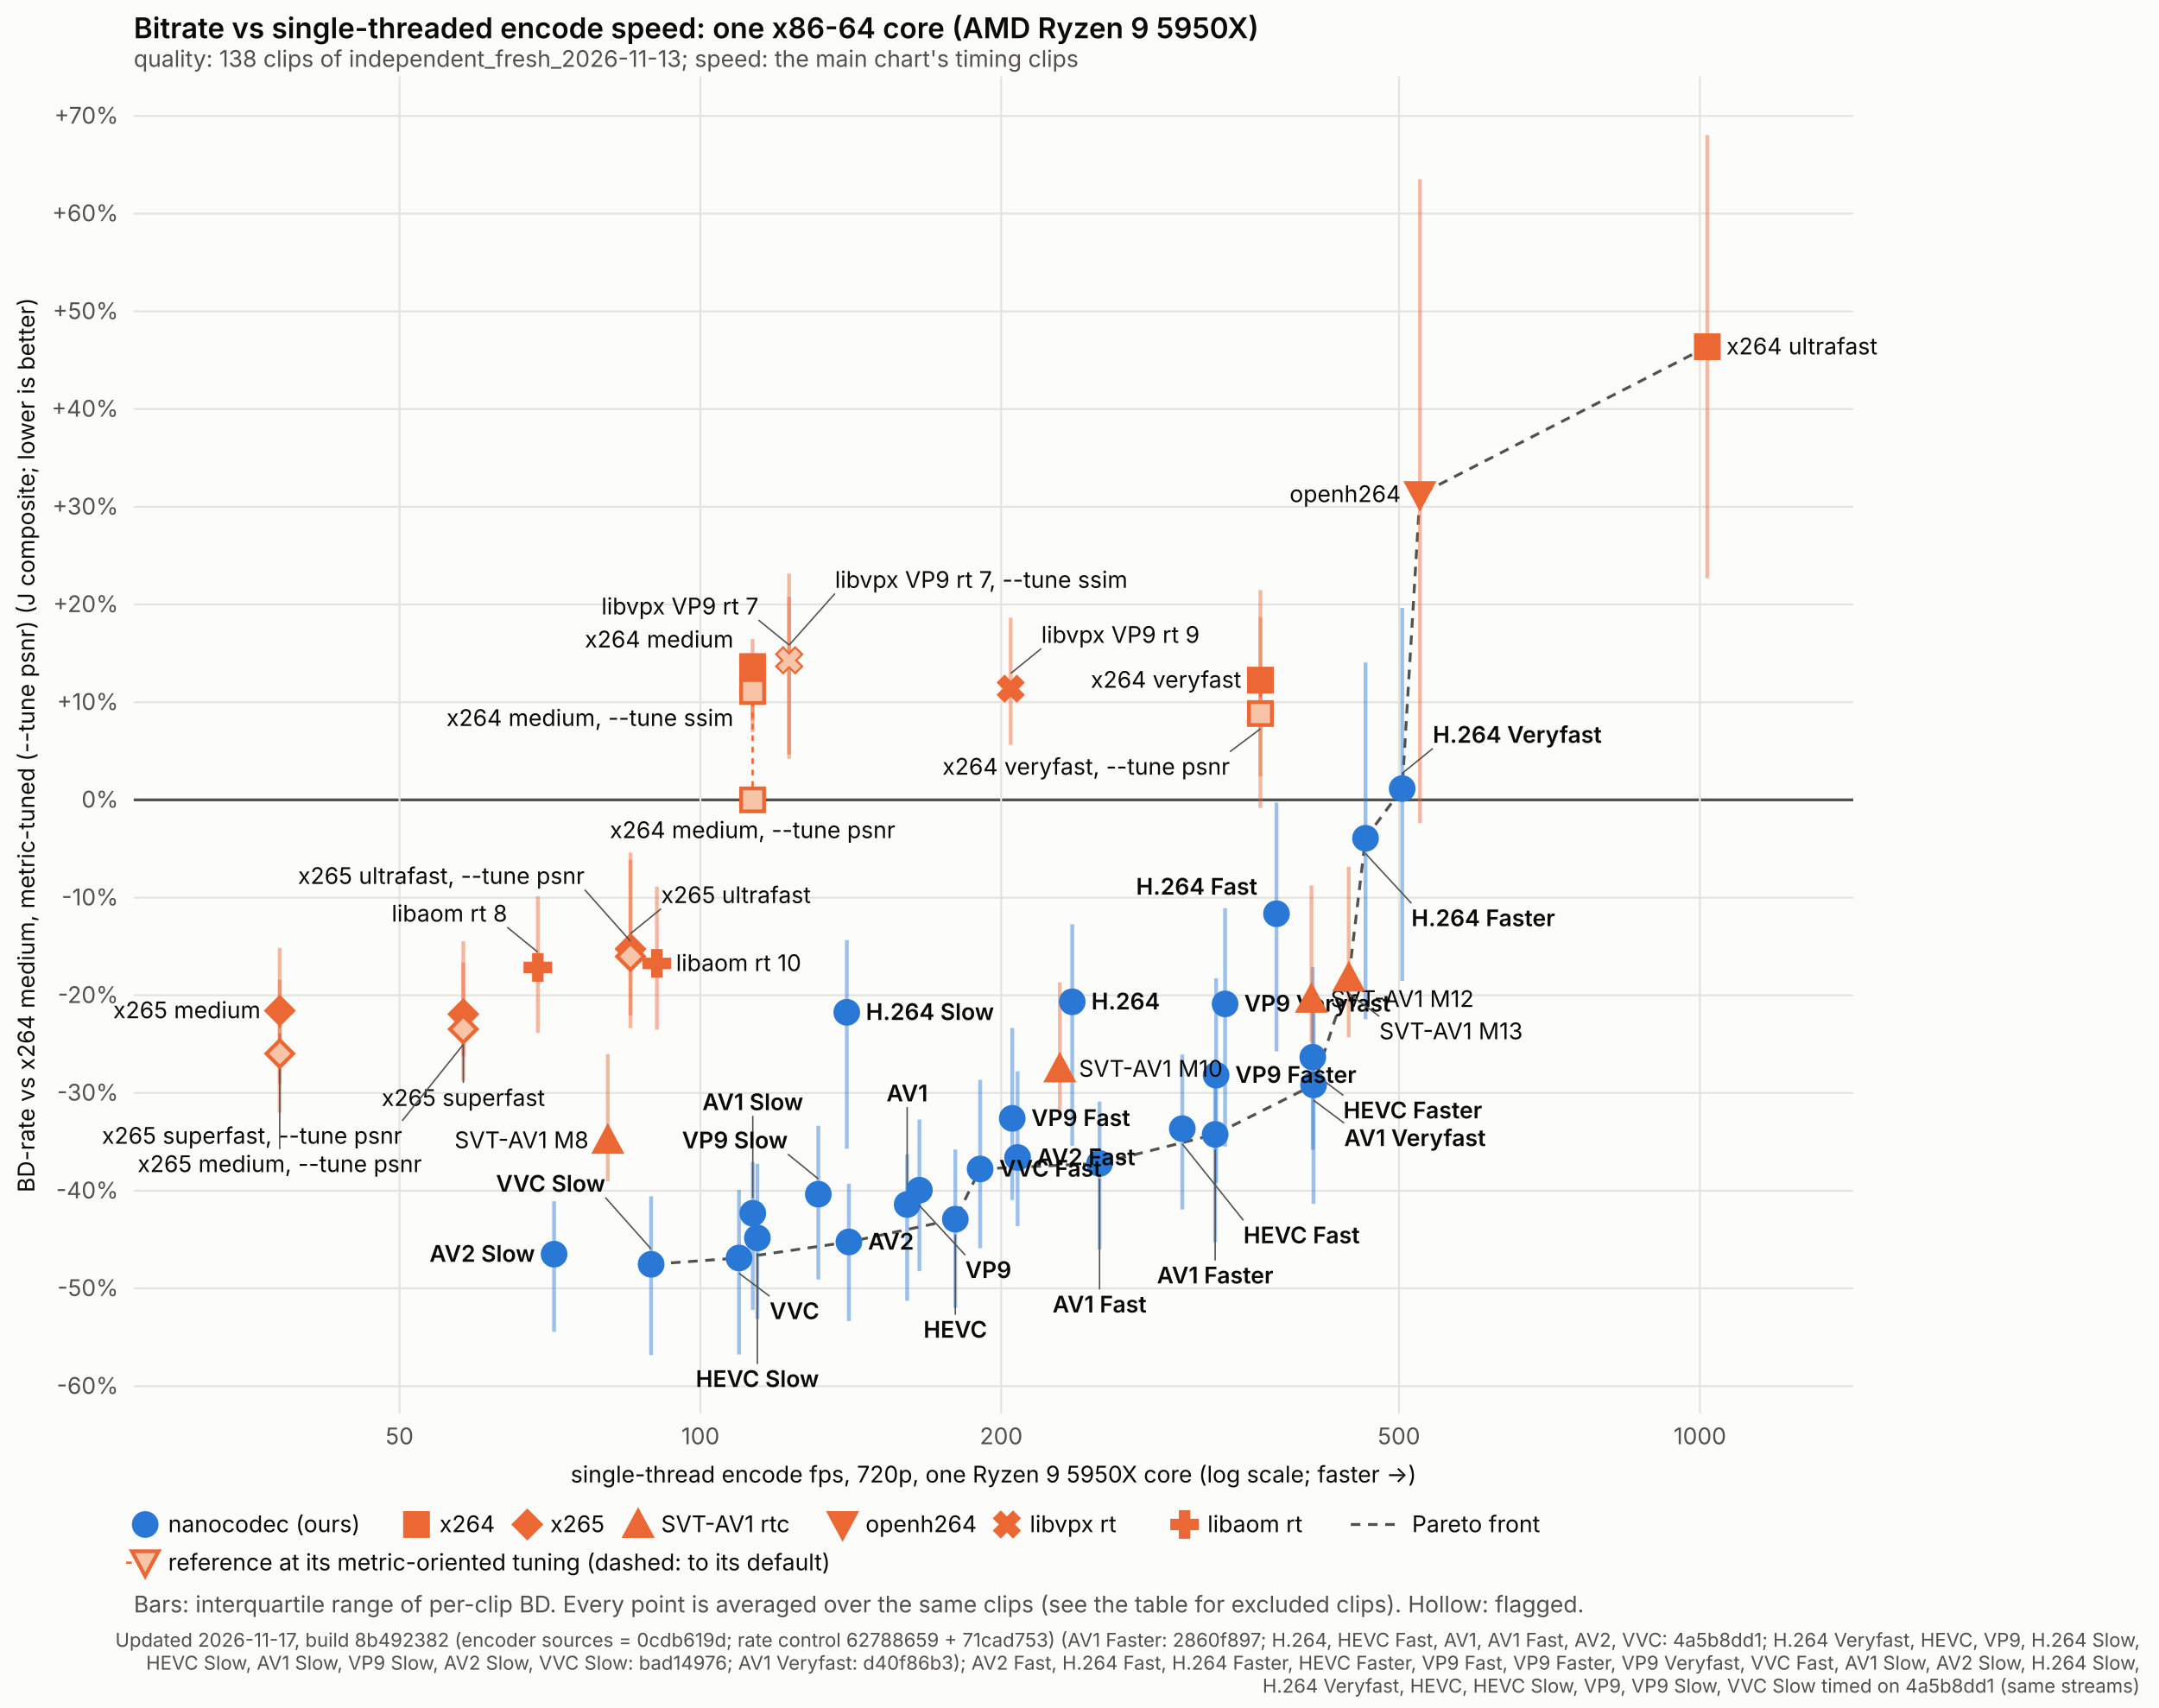
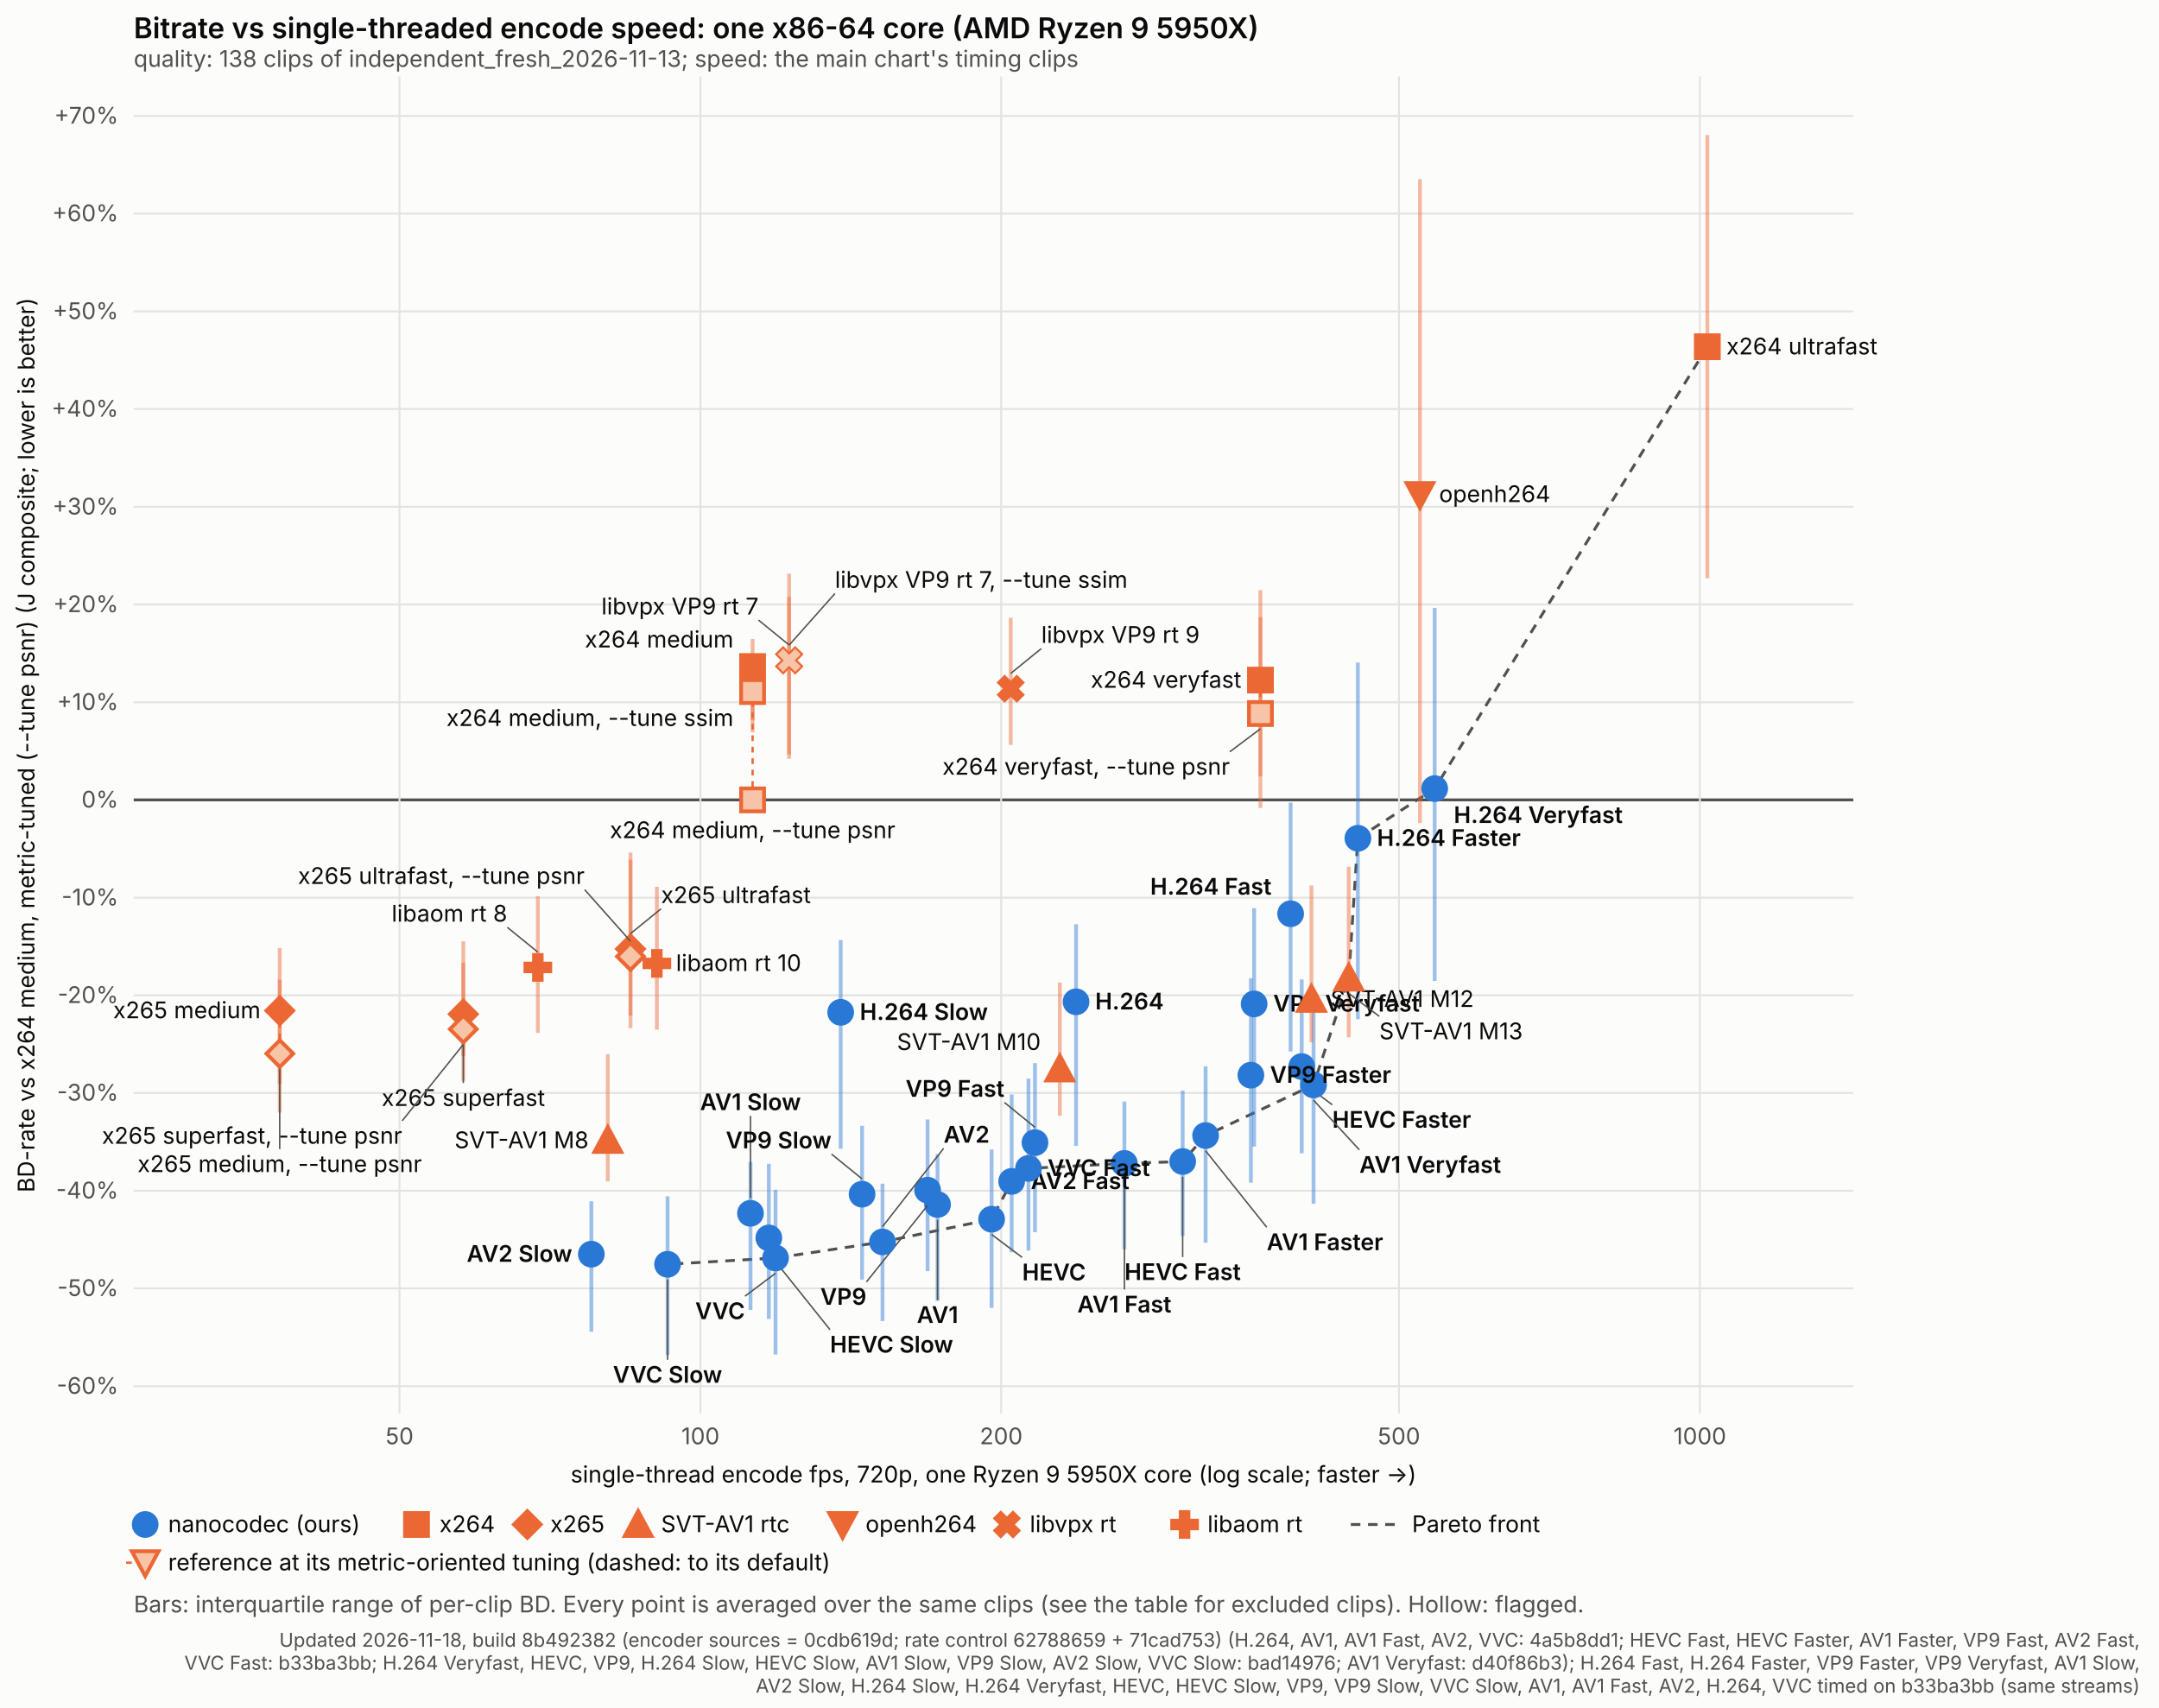
<svg xmlns="http://www.w3.org/2000/svg" viewBox="0 0 1130 894" width="1130" height="894" font-family="system-ui, -apple-system, Segoe UI, sans-serif" font-size="12">
  <rect width="1130" height="894" fill="#fcfcfb" />
  <text x="70" y="20" font-size="15" font-weight="600" fill="#0b0b0b">Bitrate vs single-threaded encode speed: one x86-64 core (AMD Ryzen 9 5950X)</text>
  <text x="70" y="35" fill="#52514e">quality: 138 clips of independent_fresh_2026-11-13; speed: the main chart's timing clips</text>
  <line x1="70" x2="970" y1="725.6" y2="725.6" stroke="#e4e3df" stroke-width="1" />
  <text x="62" y="729.6" text-anchor="end" fill="#52514e">-60%</text>
  <line x1="70" x2="970" y1="674.4" y2="674.4" stroke="#e4e3df" stroke-width="1" />
  <text x="62" y="678.4" text-anchor="end" fill="#52514e">-50%</text>
  <line x1="70" x2="970" y1="623.3" y2="623.3" stroke="#e4e3df" stroke-width="1" />
  <text x="62" y="627.3" text-anchor="end" fill="#52514e">-40%</text>
  <line x1="70" x2="970" y1="572.1" y2="572.1" stroke="#e4e3df" stroke-width="1" />
  <text x="62" y="576.1" text-anchor="end" fill="#52514e">-30%</text>
  <line x1="70" x2="970" y1="521.0" y2="521.0" stroke="#e4e3df" stroke-width="1" />
  <text x="62" y="525.0" text-anchor="end" fill="#52514e">-20%</text>
  <line x1="70" x2="970" y1="469.9" y2="469.9" stroke="#e4e3df" stroke-width="1" />
  <text x="62" y="473.9" text-anchor="end" fill="#52514e">-10%</text>
  <line x1="70" x2="970" y1="418.7" y2="418.7" stroke="#52514e" stroke-width="1.5" />
  <text x="62" y="422.7" text-anchor="end" fill="#52514e">0%</text>
  <line x1="70" x2="970" y1="367.6" y2="367.6" stroke="#e4e3df" stroke-width="1" />
  <text x="62" y="371.6" text-anchor="end" fill="#52514e">+10%</text>
  <line x1="70" x2="970" y1="316.4" y2="316.4" stroke="#e4e3df" stroke-width="1" />
  <text x="62" y="320.4" text-anchor="end" fill="#52514e">+20%</text>
  <line x1="70" x2="970" y1="265.3" y2="265.3" stroke="#e4e3df" stroke-width="1" />
  <text x="62" y="269.3" text-anchor="end" fill="#52514e">+30%</text>
  <line x1="70" x2="970" y1="214.1" y2="214.1" stroke="#e4e3df" stroke-width="1" />
  <text x="62" y="218.1" text-anchor="end" fill="#52514e">+40%</text>
  <line x1="70" x2="970" y1="163.0" y2="163.0" stroke="#e4e3df" stroke-width="1" />
  <text x="62" y="167.0" text-anchor="end" fill="#52514e">+50%</text>
  <line x1="70" x2="970" y1="111.8" y2="111.8" stroke="#e4e3df" stroke-width="1" />
  <text x="62" y="115.8" text-anchor="end" fill="#52514e">+60%</text>
  <line x1="70" x2="970" y1="60.7" y2="60.7" stroke="#e4e3df" stroke-width="1" />
  <text x="62" y="64.7" text-anchor="end" fill="#52514e">+70%</text>
  <line x1="209.1" x2="209.1" y1="40" y2="740" stroke="#e4e3df" />
  <text x="209.1" y="756" text-anchor="middle" fill="#52514e">50</text>
  <line x1="366.6" x2="366.6" y1="40" y2="740" stroke="#e4e3df" />
  <text x="366.6" y="756" text-anchor="middle" fill="#52514e">100</text>
  <line x1="524.0" x2="524.0" y1="40" y2="740" stroke="#e4e3df" />
  <text x="524.0" y="756" text-anchor="middle" fill="#52514e">200</text>
  <line x1="732.2" x2="732.2" y1="40" y2="740" stroke="#e4e3df" />
  <text x="732.2" y="756" text-anchor="middle" fill="#52514e">500</text>
  <line x1="889.7" x2="889.7" y1="40" y2="740" stroke="#e4e3df" />
  <text x="889.7" y="756" text-anchor="middle" fill="#52514e">1000</text>
  <text x="520.0" y="776" text-anchor="middle" fill="#0b0b0b">single-thread encode fps, 720p, one Ryzen 9 5950X core (log scale; faster →)</text>
  <text transform="translate(18,390.0) rotate(-90)" text-anchor="middle" fill="#0b0b0b">BD-rate vs x264 medium, metric-tuned (--tune psnr) (J composite; lower is better)</text>
-   <polyline points="893.6,181.5 743.2,258.8 733.9,412.8 714.7,438.8 705.9,512.0 687.5,567.9 636.0,593.8 575.5,609.0 513.0,611.9 500.0,638.2 444.3,650.1 386.8,658.5 340.8,661.8" fill="none" stroke="#52514e" stroke-width="1.5" stroke-dasharray="5 4" />
+   <polyline points="893.6,181.5 750.9,412.8 710.7,438.8 705.9,512.0 687.5,567.9 631.0,594.4 619.0,608.0 588.5,609.0 538.3,611.6 529.5,618.4 519.0,638.2 461.9,650.1 405.9,658.5 349.4,661.8" fill="none" stroke="#52514e" stroke-width="1.5" stroke-dasharray="5 4" />
  <line x1="393.9" y1="348.9" x2="393.9" y2="418.7" stroke="#eb6834" stroke-width="1.2" stroke-dasharray="3 3" />
  <line x1="659.7" y1="356.0" x2="659.7" y2="373.5" stroke="#eb6834" stroke-width="1.2" stroke-dasharray="3 3" />
  <line x1="393.9" y1="348.9" x2="393.9" y2="362.0" stroke="#eb6834" stroke-width="1.2" stroke-dasharray="3 3" />
  <line x1="330.0" y1="496.7" x2="330.0" y2="500.7" stroke="#eb6834" stroke-width="1.2" stroke-dasharray="3 3" />
  <line x1="242.5" y1="530.9" x2="242.5" y2="538.7" stroke="#eb6834" stroke-width="1.2" stroke-dasharray="3 3" />
  <line x1="146.4" y1="529.0" x2="146.4" y2="551.5" stroke="#eb6834" stroke-width="1.2" stroke-dasharray="3 3" />
  <line x1="413.0" y1="345.6" x2="413.0" y2="345.7" stroke="#eb6834" stroke-width="1.2" stroke-dasharray="3 3" />
  <line x1="393.9" x2="393.9" y1="418.7" y2="418.7" stroke="#eb6834" stroke-opacity="0.45" stroke-width="2" />
  <line x1="393.9" x2="393.9" y1="377.1" y2="334.5" stroke="#eb6834" stroke-opacity="0.45" stroke-width="2" />
-   <line x1="443.2" x2="443.2" y1="601.3" y2="492.1" stroke="#2a78d6" stroke-opacity="0.45" stroke-width="2" />
-   <line x1="561.2" x2="561.2" y1="599.8" y2="483.8" stroke="#2a78d6" stroke-opacity="0.45" stroke-width="2" />
-   <line x1="668.1" x2="668.1" y1="550.4" y2="420.1" stroke="#2a78d6" stroke-opacity="0.45" stroke-width="2" />
-   <line x1="714.7" x2="714.7" y1="533.5" y2="346.8" stroke="#2a78d6" stroke-opacity="0.45" stroke-width="2" />
-   <line x1="733.9" x2="733.9" y1="513.5" y2="318.2" stroke="#2a78d6" stroke-opacity="0.45" stroke-width="2" />
-   <line x1="396.4" x2="396.4" y1="690.4" y2="609.2" stroke="#2a78d6" stroke-opacity="0.45" stroke-width="2" />
-   <line x1="500.0" x2="500.0" y1="684.6" y2="601.7" stroke="#2a78d6" stroke-opacity="0.45" stroke-width="2" />
-   <line x1="618.8" x2="618.8" y1="633.1" y2="552.0" stroke="#2a78d6" stroke-opacity="0.45" stroke-width="2" />
-   <line x1="687.1" x2="687.1" y1="601.8" y2="506.3" stroke="#2a78d6" stroke-opacity="0.45" stroke-width="2" />
-   <line x1="394.0" x2="394.0" y1="685.7" y2="608.2" stroke="#2a78d6" stroke-opacity="0.45" stroke-width="2" />
-   <line x1="474.8" x2="474.8" y1="680.9" y2="604.2" stroke="#2a78d6" stroke-opacity="0.45" stroke-width="2" />
-   <line x1="575.5" x2="575.5" y1="654.0" y2="576.6" stroke="#2a78d6" stroke-opacity="0.45" stroke-width="2" />
-   <line x1="636.0" x2="636.0" y1="650.2" y2="558.8" stroke="#2a78d6" stroke-opacity="0.45" stroke-width="2" />
+   <line x1="440.0" x2="440.0" y1="601.3" y2="492.1" stroke="#2a78d6" stroke-opacity="0.45" stroke-width="2" />
+   <line x1="563.2" x2="563.2" y1="599.8" y2="483.8" stroke="#2a78d6" stroke-opacity="0.45" stroke-width="2" />
+   <line x1="675.5" x2="675.5" y1="550.4" y2="420.1" stroke="#2a78d6" stroke-opacity="0.45" stroke-width="2" />
+   <line x1="710.7" x2="710.7" y1="533.5" y2="346.8" stroke="#2a78d6" stroke-opacity="0.45" stroke-width="2" />
+   <line x1="750.9" x2="750.9" y1="513.5" y2="318.2" stroke="#2a78d6" stroke-opacity="0.45" stroke-width="2" />
+   <line x1="402.4" x2="402.4" y1="690.4" y2="609.2" stroke="#2a78d6" stroke-opacity="0.45" stroke-width="2" />
+   <line x1="519.0" x2="519.0" y1="684.6" y2="601.7" stroke="#2a78d6" stroke-opacity="0.45" stroke-width="2" />
+   <line x1="619.0" x2="619.0" y1="647.0" y2="570.9" stroke="#2a78d6" stroke-opacity="0.45" stroke-width="2" />
+   <line x1="681.3" x2="681.3" y1="603.7" y2="512.7" stroke="#2a78d6" stroke-opacity="0.45" stroke-width="2" />
+   <line x1="392.8" x2="392.8" y1="685.7" y2="608.2" stroke="#2a78d6" stroke-opacity="0.45" stroke-width="2" />
+   <line x1="490.7" x2="490.7" y1="680.9" y2="604.2" stroke="#2a78d6" stroke-opacity="0.45" stroke-width="2" />
+   <line x1="588.5" x2="588.5" y1="654.0" y2="576.6" stroke="#2a78d6" stroke-opacity="0.45" stroke-width="2" />
+   <line x1="631.0" x2="631.0" y1="650.5" y2="558.2" stroke="#2a78d6" stroke-opacity="0.45" stroke-width="2" />
  <line x1="687.5" x2="687.5" y1="630.1" y2="519.8" stroke="#2a78d6" stroke-opacity="0.45" stroke-width="2" />
-   <line x1="428.3" x2="428.3" y1="669.8" y2="589.3" stroke="#2a78d6" stroke-opacity="0.45" stroke-width="2" />
-   <line x1="481.2" x2="481.2" y1="665.4" y2="586.0" stroke="#2a78d6" stroke-opacity="0.45" stroke-width="2" />
-   <line x1="529.8" x2="529.8" y1="628.2" y2="538.1" stroke="#2a78d6" stroke-opacity="0.45" stroke-width="2" />
-   <line x1="636.5" x2="636.5" y1="619.1" y2="512.1" stroke="#2a78d6" stroke-opacity="0.45" stroke-width="2" />
-   <line x1="641.2" x2="641.2" y1="600.2" y2="475.4" stroke="#2a78d6" stroke-opacity="0.45" stroke-width="2" />
-   <line x1="290.0" x2="290.0" y1="697.1" y2="628.8" stroke="#2a78d6" stroke-opacity="0.45" stroke-width="2" />
-   <line x1="444.3" x2="444.3" y1="691.5" y2="619.6" stroke="#2a78d6" stroke-opacity="0.45" stroke-width="2" />
-   <line x1="532.6" x2="532.6" y1="641.8" y2="560.8" stroke="#2a78d6" stroke-opacity="0.45" stroke-width="2" />
-   <line x1="340.8" x2="340.8" y1="709.3" y2="626.2" stroke="#2a78d6" stroke-opacity="0.45" stroke-width="2" />
-   <line x1="386.8" x2="386.8" y1="709.0" y2="622.8" stroke="#2a78d6" stroke-opacity="0.45" stroke-width="2" />
-   <line x1="513.0" x2="513.0" y1="653.4" y2="565.2" stroke="#2a78d6" stroke-opacity="0.45" stroke-width="2" />
+   <line x1="451.2" x2="451.2" y1="669.8" y2="589.3" stroke="#2a78d6" stroke-opacity="0.45" stroke-width="2" />
+   <line x1="485.5" x2="485.5" y1="665.4" y2="586.0" stroke="#2a78d6" stroke-opacity="0.45" stroke-width="2" />
+   <line x1="541.7" x2="541.7" y1="645.0" y2="556.5" stroke="#2a78d6" stroke-opacity="0.45" stroke-width="2" />
+   <line x1="654.7" x2="654.7" y1="619.1" y2="512.1" stroke="#2a78d6" stroke-opacity="0.45" stroke-width="2" />
+   <line x1="656.4" x2="656.4" y1="600.2" y2="475.4" stroke="#2a78d6" stroke-opacity="0.45" stroke-width="2" />
+   <line x1="309.5" x2="309.5" y1="697.1" y2="628.8" stroke="#2a78d6" stroke-opacity="0.45" stroke-width="2" />
+   <line x1="461.9" x2="461.9" y1="691.5" y2="619.6" stroke="#2a78d6" stroke-opacity="0.45" stroke-width="2" />
+   <line x1="529.5" x2="529.5" y1="655.5" y2="572.9" stroke="#2a78d6" stroke-opacity="0.45" stroke-width="2" />
+   <line x1="349.4" x2="349.4" y1="709.3" y2="626.2" stroke="#2a78d6" stroke-opacity="0.45" stroke-width="2" />
+   <line x1="405.9" x2="405.9" y1="709.0" y2="622.8" stroke="#2a78d6" stroke-opacity="0.45" stroke-width="2" />
+   <line x1="538.3" x2="538.3" y1="654.6" y2="564.6" stroke="#2a78d6" stroke-opacity="0.45" stroke-width="2" />
  <line x1="743.2" x2="743.2" y1="430.8" y2="93.8" stroke="#eb6834" stroke-opacity="0.45" stroke-width="2" />
  <line x1="893.6" x2="893.6" y1="302.7" y2="70.7" stroke="#eb6834" stroke-opacity="0.45" stroke-width="2" />
  <line x1="659.7" x2="659.7" y1="406.4" y2="308.9" stroke="#eb6834" stroke-opacity="0.45" stroke-width="2" />
  <line x1="330.0" x2="330.0" y1="531.6" y2="446.3" stroke="#eb6834" stroke-opacity="0.45" stroke-width="2" />
  <line x1="242.5" x2="242.5" y1="552.8" y2="492.7" stroke="#eb6834" stroke-opacity="0.45" stroke-width="2" />
  <line x1="146.4" x2="146.4" y1="567.3" y2="496.2" stroke="#eb6834" stroke-opacity="0.45" stroke-width="2" />
  <line x1="318.1" x2="318.1" y1="618.4" y2="551.8" stroke="#eb6834" stroke-opacity="0.45" stroke-width="2" />
  <line x1="554.7" x2="554.7" y1="584.0" y2="514.3" stroke="#eb6834" stroke-opacity="0.45" stroke-width="2" />
  <line x1="686.4" x2="686.4" y1="545.6" y2="463.5" stroke="#eb6834" stroke-opacity="0.45" stroke-width="2" />
  <line x1="705.9" x2="705.9" y1="543.0" y2="453.7" stroke="#eb6834" stroke-opacity="0.45" stroke-width="2" />
  <line x1="413.0" x2="413.0" y1="394.9" y2="300.3" stroke="#eb6834" stroke-opacity="0.45" stroke-width="2" />
  <line x1="529.0" x2="529.0" y1="389.9" y2="323.4" stroke="#eb6834" stroke-opacity="0.45" stroke-width="2" />
  <line x1="281.5" x2="281.5" y1="540.7" y2="469.1" stroke="#eb6834" stroke-opacity="0.45" stroke-width="2" />
  <line x1="343.8" x2="343.8" y1="539.0" y2="464.2" stroke="#eb6834" stroke-opacity="0.45" stroke-width="2" />
  <line x1="659.7" x2="659.7" y1="422.9" y2="323.0" stroke="#eb6834" stroke-opacity="0.45" stroke-width="2" />
  <line x1="393.9" x2="393.9" y1="383.3" y2="343.6" stroke="#eb6834" stroke-opacity="0.45" stroke-width="2" />
  <line x1="330.0" x2="330.0" y1="538.2" y2="450.0" stroke="#eb6834" stroke-opacity="0.45" stroke-width="2" />
  <line x1="242.5" x2="242.5" y1="565.8" y2="503.9" stroke="#eb6834" stroke-opacity="0.45" stroke-width="2" />
  <line x1="146.4" x2="146.4" y1="582.4" y2="512.8" stroke="#eb6834" stroke-opacity="0.45" stroke-width="2" />
  <line x1="413.0" x2="413.0" y1="397.2" y2="312.4" stroke="#eb6834" stroke-opacity="0.45" stroke-width="2" />
  <g>
    <rect x="387.9" y="412.7" width="12" height="12" fill="#f7c4a8" stroke="#eb6834" stroke-width="2" />
  </g>
  <text x="393.9" y="438.7" text-anchor="middle" fill="#0b0b0b">x264 medium, --tune psnr</text>
  <g>
    <rect x="387.9" y="342.9" width="12" height="12" fill="#eb6834" stroke="#eb6834" stroke-width="2" />
  </g>
  <text x="383.9" y="338.9" text-anchor="end" fill="#0b0b0b">x264 medium</text>
  <g>
-     <circle cx="443.2" cy="529.9" r="6" fill="#2a78d6" stroke="#2a78d6" stroke-width="2" />
-   </g>
-   <text x="453.2" y="533.9" text-anchor="start" fill="#0b0b0b" font-weight="600">H.264 Slow</text>
-   <g>
-     <circle cx="561.2" cy="524.4" r="6" fill="#2a78d6" stroke="#2a78d6" stroke-width="2" />
-   </g>
-   <text x="571.2" y="528.4" text-anchor="start" fill="#0b0b0b" font-weight="600">H.264</text>
-   <g>
-     <circle cx="668.1" cy="478.3" r="6" fill="#2a78d6" stroke="#2a78d6" stroke-width="2" />
-   </g>
-   <text x="658.1" y="468.3" text-anchor="end" fill="#0b0b0b" font-weight="600">H.264 Fast</text>
-   <g>
-     <circle cx="714.7" cy="438.8" r="6" fill="#2a78d6" stroke="#2a78d6" stroke-width="2" />
-   </g>
-   <line x1="714.7" y1="446.8" x2="738.7" y2="472.8" stroke="#52514e" stroke-width="0.75" />
-   <text x="738.7" y="484.8" text-anchor="start" fill="#0b0b0b" font-weight="600">H.264 Faster</text>
-   <g>
-     <circle cx="733.9" cy="412.8" r="6" fill="#2a78d6" stroke="#2a78d6" stroke-width="2" />
-   </g>
-   <line x1="733.9" y1="404.8" x2="749.9" y2="391.8" stroke="#52514e" stroke-width="0.75" />
-   <text x="749.9" y="388.8" text-anchor="start" fill="#0b0b0b" font-weight="600">H.264 Veryfast</text>
-   <g>
-     <circle cx="396.4" cy="648.0" r="6" fill="#2a78d6" stroke="#2a78d6" stroke-width="2" />
-   </g>
-   <line x1="396.4" y1="656.0" x2="396.4" y2="714.0" stroke="#52514e" stroke-width="0.75" />
-   <text x="396.4" y="726.0" text-anchor="middle" fill="#0b0b0b" font-weight="600">HEVC Slow</text>
-   <g>
-     <circle cx="500.0" cy="638.2" r="6" fill="#2a78d6" stroke="#2a78d6" stroke-width="2" />
-   </g>
-   <line x1="500.0" y1="646.2" x2="500.0" y2="688.2" stroke="#52514e" stroke-width="0.75" />
-   <text x="500.0" y="700.2" text-anchor="middle" fill="#0b0b0b" font-weight="600">HEVC</text>
-   <g>
-     <circle cx="618.8" cy="590.8" r="6" fill="#2a78d6" stroke="#2a78d6" stroke-width="2" />
-   </g>
-   <line x1="618.8" y1="598.8" x2="650.8" y2="638.8" stroke="#52514e" stroke-width="0.75" />
-   <text x="650.8" y="650.8" text-anchor="start" fill="#0b0b0b" font-weight="600">HEVC Fast</text>
-   <g>
-     <circle cx="687.1" cy="553.4" r="6" fill="#2a78d6" stroke="#2a78d6" stroke-width="2" />
-   </g>
-   <line x1="687.1" y1="561.4" x2="703.1" y2="573.4" stroke="#52514e" stroke-width="0.75" />
-   <text x="703.1" y="585.4" text-anchor="start" fill="#0b0b0b" font-weight="600">HEVC Faster</text>
-   <g>
-     <circle cx="394.0" cy="635.1" r="6" fill="#2a78d6" stroke="#2a78d6" stroke-width="2" />
-   </g>
-   <line x1="394.0" y1="627.1" x2="394.0" y2="584.1" stroke="#52514e" stroke-width="0.75" />
-   <text x="394.0" y="581.1" text-anchor="middle" fill="#0b0b0b" font-weight="600">AV1 Slow</text>
-   <g>
-     <circle cx="474.8" cy="630.5" r="6" fill="#2a78d6" stroke="#2a78d6" stroke-width="2" />
-   </g>
-   <line x1="474.8" y1="622.5" x2="474.8" y2="579.5" stroke="#52514e" stroke-width="0.75" />
-   <text x="474.8" y="576.5" text-anchor="middle" fill="#0b0b0b" font-weight="600">AV1</text>
-   <g>
-     <circle cx="575.5" cy="609.0" r="6" fill="#2a78d6" stroke="#2a78d6" stroke-width="2" />
-   </g>
-   <line x1="575.5" y1="617.0" x2="575.5" y2="675.0" stroke="#52514e" stroke-width="0.75" />
-   <text x="575.5" y="687.0" text-anchor="middle" fill="#0b0b0b" font-weight="600">AV1 Fast</text>
-   <g>
-     <circle cx="636.0" cy="593.8" r="6" fill="#2a78d6" stroke="#2a78d6" stroke-width="2" />
-   </g>
-   <line x1="636.0" y1="601.8" x2="636.0" y2="659.8" stroke="#52514e" stroke-width="0.75" />
-   <text x="636.0" y="671.8" text-anchor="middle" fill="#0b0b0b" font-weight="600">AV1 Faster</text>
+     <circle cx="440.0" cy="529.9" r="6" fill="#2a78d6" stroke="#2a78d6" stroke-width="2" />
+   </g>
+   <text x="450.0" y="533.9" text-anchor="start" fill="#0b0b0b" font-weight="600">H.264 Slow</text>
+   <g>
+     <circle cx="563.2" cy="524.4" r="6" fill="#2a78d6" stroke="#2a78d6" stroke-width="2" />
+   </g>
+   <text x="573.2" y="528.4" text-anchor="start" fill="#0b0b0b" font-weight="600">H.264</text>
+   <g>
+     <circle cx="675.5" cy="478.3" r="6" fill="#2a78d6" stroke="#2a78d6" stroke-width="2" />
+   </g>
+   <text x="665.5" y="468.3" text-anchor="end" fill="#0b0b0b" font-weight="600">H.264 Fast</text>
+   <g>
+     <circle cx="710.7" cy="438.8" r="6" fill="#2a78d6" stroke="#2a78d6" stroke-width="2" />
+   </g>
+   <text x="720.7" y="442.8" text-anchor="start" fill="#0b0b0b" font-weight="600">H.264 Faster</text>
+   <g>
+     <circle cx="750.9" cy="412.8" r="6" fill="#2a78d6" stroke="#2a78d6" stroke-width="2" />
+   </g>
+   <text x="760.9" y="430.8" text-anchor="start" fill="#0b0b0b" font-weight="600">H.264 Veryfast</text>
+   <g>
+     <circle cx="402.4" cy="648.0" r="6" fill="#2a78d6" stroke="#2a78d6" stroke-width="2" />
+   </g>
+   <line x1="402.4" y1="656.0" x2="434.4" y2="696.0" stroke="#52514e" stroke-width="0.75" />
+   <text x="434.4" y="708.0" text-anchor="start" fill="#0b0b0b" font-weight="600">HEVC Slow</text>
+   <g>
+     <circle cx="519.0" cy="638.2" r="6" fill="#2a78d6" stroke="#2a78d6" stroke-width="2" />
+   </g>
+   <line x1="519.0" y1="646.2" x2="535.0" y2="658.2" stroke="#52514e" stroke-width="0.75" />
+   <text x="535.0" y="670.2" text-anchor="start" fill="#0b0b0b" font-weight="600">HEVC</text>
+   <g>
+     <circle cx="619.0" cy="608.0" r="6" fill="#2a78d6" stroke="#2a78d6" stroke-width="2" />
+   </g>
+   <line x1="619.0" y1="616.0" x2="619.0" y2="658.0" stroke="#52514e" stroke-width="0.75" />
+   <text x="619.0" y="670.0" text-anchor="middle" fill="#0b0b0b" font-weight="600">HEVC Fast</text>
+   <g>
+     <circle cx="681.3" cy="558.3" r="6" fill="#2a78d6" stroke="#2a78d6" stroke-width="2" />
+   </g>
+   <line x1="681.3" y1="566.3" x2="697.3" y2="578.3" stroke="#52514e" stroke-width="0.75" />
+   <text x="697.3" y="590.3" text-anchor="start" fill="#0b0b0b" font-weight="600">HEVC Faster</text>
+   <g>
+     <circle cx="392.8" cy="635.1" r="6" fill="#2a78d6" stroke="#2a78d6" stroke-width="2" />
+   </g>
+   <line x1="392.8" y1="627.1" x2="392.8" y2="584.1" stroke="#52514e" stroke-width="0.75" />
+   <text x="392.8" y="581.1" text-anchor="middle" fill="#0b0b0b" font-weight="600">AV1 Slow</text>
+   <g>
+     <circle cx="490.7" cy="630.5" r="6" fill="#2a78d6" stroke="#2a78d6" stroke-width="2" />
+   </g>
+   <line x1="490.7" y1="638.5" x2="490.7" y2="680.5" stroke="#52514e" stroke-width="0.75" />
+   <text x="490.7" y="692.5" text-anchor="middle" fill="#0b0b0b" font-weight="600">AV1</text>
+   <g>
+     <circle cx="588.5" cy="609.0" r="6" fill="#2a78d6" stroke="#2a78d6" stroke-width="2" />
+   </g>
+   <line x1="588.5" y1="617.0" x2="588.5" y2="675.0" stroke="#52514e" stroke-width="0.75" />
+   <text x="588.5" y="687.0" text-anchor="middle" fill="#0b0b0b" font-weight="600">AV1 Fast</text>
+   <g>
+     <circle cx="631.0" cy="594.4" r="6" fill="#2a78d6" stroke="#2a78d6" stroke-width="2" />
+   </g>
+   <line x1="631.0" y1="602.4" x2="663.0" y2="642.4" stroke="#52514e" stroke-width="0.75" />
+   <text x="663.0" y="654.4" text-anchor="start" fill="#0b0b0b" font-weight="600">AV1 Faster</text>
  <g>
    <circle cx="687.5" cy="567.9" r="6" fill="#2a78d6" stroke="#2a78d6" stroke-width="2" />
  </g>
-   <line x1="687.5" y1="575.9" x2="703.5" y2="587.9" stroke="#52514e" stroke-width="0.75" />
-   <text x="703.5" y="599.9" text-anchor="start" fill="#0b0b0b" font-weight="600">AV1 Veryfast</text>
-   <g>
-     <circle cx="428.3" cy="625.1" r="6" fill="#2a78d6" stroke="#2a78d6" stroke-width="2" />
-   </g>
-   <line x1="428.3" y1="617.1" x2="412.3" y2="604.1" stroke="#52514e" stroke-width="0.75" />
-   <text x="412.3" y="601.1" text-anchor="end" fill="#0b0b0b" font-weight="600">VP9 Slow</text>
-   <g>
-     <circle cx="481.2" cy="623.0" r="6" fill="#2a78d6" stroke="#2a78d6" stroke-width="2" />
-   </g>
-   <line x1="481.2" y1="631.0" x2="505.2" y2="657.0" stroke="#52514e" stroke-width="0.75" />
-   <text x="505.2" y="669.0" text-anchor="start" fill="#0b0b0b" font-weight="600">VP9</text>
-   <g>
-     <circle cx="529.8" cy="585.4" r="6" fill="#2a78d6" stroke="#2a78d6" stroke-width="2" />
-   </g>
-   <text x="539.8" y="589.4" text-anchor="start" fill="#0b0b0b" font-weight="600">VP9 Fast</text>
-   <g>
-     <circle cx="636.5" cy="562.8" r="6" fill="#2a78d6" stroke="#2a78d6" stroke-width="2" />
-   </g>
-   <text x="646.5" y="566.8" text-anchor="start" fill="#0b0b0b" font-weight="600">VP9 Faster</text>
-   <g>
-     <circle cx="641.2" cy="525.5" r="6" fill="#2a78d6" stroke="#2a78d6" stroke-width="2" />
-   </g>
-   <text x="651.2" y="529.5" text-anchor="start" fill="#0b0b0b" font-weight="600">VP9 Veryfast</text>
-   <g>
-     <circle cx="290.0" cy="656.5" r="6" fill="#2a78d6" stroke="#2a78d6" stroke-width="2" />
-   </g>
-   <text x="280.0" y="660.5" text-anchor="end" fill="#0b0b0b" font-weight="600">AV2 Slow</text>
-   <g>
-     <circle cx="444.3" cy="650.1" r="6" fill="#2a78d6" stroke="#2a78d6" stroke-width="2" />
-   </g>
-   <text x="454.3" y="654.1" text-anchor="start" fill="#0b0b0b" font-weight="600">AV2</text>
-   <g>
-     <circle cx="532.6" cy="605.9" r="6" fill="#2a78d6" stroke="#2a78d6" stroke-width="2" />
-   </g>
-   <text x="542.6" y="609.9" text-anchor="start" fill="#0b0b0b" font-weight="600">AV2 Fast</text>
-   <g>
-     <circle cx="340.8" cy="661.8" r="6" fill="#2a78d6" stroke="#2a78d6" stroke-width="2" />
-   </g>
-   <line x1="340.8" y1="653.8" x2="316.8" y2="626.8" stroke="#52514e" stroke-width="0.75" />
-   <text x="316.8" y="623.8" text-anchor="end" fill="#0b0b0b" font-weight="600">VVC Slow</text>
-   <g>
-     <circle cx="386.8" cy="658.5" r="6" fill="#2a78d6" stroke="#2a78d6" stroke-width="2" />
-   </g>
-   <line x1="386.8" y1="666.5" x2="402.8" y2="678.5" stroke="#52514e" stroke-width="0.75" />
-   <text x="402.8" y="690.5" text-anchor="start" fill="#0b0b0b" font-weight="600">VVC</text>
-   <g>
-     <circle cx="513.0" cy="611.9" r="6" fill="#2a78d6" stroke="#2a78d6" stroke-width="2" />
-   </g>
-   <text x="523.0" y="615.9" text-anchor="start" fill="#0b0b0b" font-weight="600">VVC Fast</text>
+   <line x1="687.5" y1="575.9" x2="711.5" y2="601.9" stroke="#52514e" stroke-width="0.75" />
+   <text x="711.5" y="613.9" text-anchor="start" fill="#0b0b0b" font-weight="600">AV1 Veryfast</text>
+   <g>
+     <circle cx="451.2" cy="625.1" r="6" fill="#2a78d6" stroke="#2a78d6" stroke-width="2" />
+   </g>
+   <line x1="451.2" y1="617.1" x2="435.2" y2="604.1" stroke="#52514e" stroke-width="0.75" />
+   <text x="435.2" y="601.1" text-anchor="end" fill="#0b0b0b" font-weight="600">VP9 Slow</text>
+   <g>
+     <circle cx="485.5" cy="623.0" r="6" fill="#2a78d6" stroke="#2a78d6" stroke-width="2" />
+   </g>
+   <line x1="485.5" y1="631.0" x2="453.5" y2="671.0" stroke="#52514e" stroke-width="0.75" />
+   <text x="453.5" y="683.0" text-anchor="end" fill="#0b0b0b" font-weight="600">VP9</text>
+   <g>
+     <circle cx="541.7" cy="598.1" r="6" fill="#2a78d6" stroke="#2a78d6" stroke-width="2" />
+   </g>
+   <line x1="541.7" y1="590.1" x2="525.7" y2="577.1" stroke="#52514e" stroke-width="0.75" />
+   <text x="525.7" y="574.1" text-anchor="end" fill="#0b0b0b" font-weight="600">VP9 Fast</text>
+   <g>
+     <circle cx="654.7" cy="562.8" r="6" fill="#2a78d6" stroke="#2a78d6" stroke-width="2" />
+   </g>
+   <text x="664.7" y="566.8" text-anchor="start" fill="#0b0b0b" font-weight="600">VP9 Faster</text>
+   <g>
+     <circle cx="656.4" cy="525.5" r="6" fill="#2a78d6" stroke="#2a78d6" stroke-width="2" />
+   </g>
+   <text x="666.4" y="529.5" text-anchor="start" fill="#0b0b0b" font-weight="600">VP9 Veryfast</text>
+   <g>
+     <circle cx="309.5" cy="656.5" r="6" fill="#2a78d6" stroke="#2a78d6" stroke-width="2" />
+   </g>
+   <text x="299.5" y="660.5" text-anchor="end" fill="#0b0b0b" font-weight="600">AV2 Slow</text>
+   <g>
+     <circle cx="461.9" cy="650.1" r="6" fill="#2a78d6" stroke="#2a78d6" stroke-width="2" />
+   </g>
+   <line x1="461.9" y1="642.1" x2="493.9" y2="601.1" stroke="#52514e" stroke-width="0.75" />
+   <text x="493.9" y="598.1" text-anchor="start" fill="#0b0b0b" font-weight="600">AV2</text>
+   <g>
+     <circle cx="529.5" cy="618.4" r="6" fill="#2a78d6" stroke="#2a78d6" stroke-width="2" />
+   </g>
+   <text x="539.5" y="622.4" text-anchor="start" fill="#0b0b0b" font-weight="600">AV2 Fast</text>
+   <g>
+     <circle cx="349.4" cy="661.8" r="6" fill="#2a78d6" stroke="#2a78d6" stroke-width="2" />
+   </g>
+   <line x1="349.4" y1="669.8" x2="349.4" y2="711.8" stroke="#52514e" stroke-width="0.75" />
+   <text x="349.4" y="723.8" text-anchor="middle" fill="#0b0b0b" font-weight="600">VVC Slow</text>
+   <g>
+     <circle cx="405.9" cy="658.5" r="6" fill="#2a78d6" stroke="#2a78d6" stroke-width="2" />
+   </g>
+   <line x1="405.9" y1="666.5" x2="389.9" y2="678.5" stroke="#52514e" stroke-width="0.75" />
+   <text x="389.9" y="690.5" text-anchor="end" fill="#0b0b0b" font-weight="600">VVC</text>
+   <g>
+     <circle cx="538.3" cy="611.6" r="6" fill="#2a78d6" stroke="#2a78d6" stroke-width="2" />
+   </g>
+   <text x="548.3" y="615.6" text-anchor="start" fill="#0b0b0b" font-weight="600">VVC Fast</text>
  <g>
    <polygon points="743.171,265.841 750.171,252.841 736.171,252.841" fill="#eb6834" stroke="#eb6834" stroke-width="2" />
  </g>
-   <text x="733.2" y="262.8" text-anchor="end" fill="#0b0b0b">openh264</text>
+   <text x="753.2" y="262.8" text-anchor="start" fill="#0b0b0b">openh264</text>
  <g>
    <rect x="887.6" y="175.5" width="12" height="12" fill="#eb6834" stroke="#eb6834" stroke-width="2" />
  </g>
  <text x="903.6" y="185.5" text-anchor="start" fill="#0b0b0b">x264 ultrafast</text>
  <g>
    <rect x="653.7" y="350.0" width="12" height="12" fill="#eb6834" stroke="#eb6834" stroke-width="2" />
  </g>
  <text x="649.7" y="360.0" text-anchor="end" fill="#0b0b0b">x264 veryfast</text>
  <g>
    <polygon points="329.978,489.734 336.978,496.734 329.978,503.734 322.978,496.734" fill="#eb6834" stroke="#eb6834" stroke-width="2" />
  </g>
  <line x1="330.0" y1="488.7" x2="346.0" y2="475.7" stroke="#52514e" stroke-width="0.75" />
  <text x="346.0" y="472.7" text-anchor="start" fill="#0b0b0b">x265 ultrafast</text>
  <g>
    <polygon points="242.489,523.856 249.489,530.856 242.489,537.856 235.489,530.856" fill="#eb6834" stroke="#eb6834" stroke-width="2" />
  </g>
  <line x1="242.5" y1="538.9" x2="242.5" y2="566.9" stroke="#52514e" stroke-width="0.75" />
  <text x="242.5" y="578.9" text-anchor="middle" fill="#0b0b0b">x265 superfast</text>
  <g>
    <polygon points="146.449,522.034 153.449,529.034 146.449,536.034 139.449,529.034" fill="#eb6834" stroke="#eb6834" stroke-width="2" />
  </g>
  <text x="136.4" y="533.0" text-anchor="end" fill="#0b0b0b">x265 medium</text>
  <g>
    <polygon points="318.125,589.951 325.125,602.951 311.125,602.951" fill="#eb6834" stroke="#eb6834" stroke-width="2" />
  </g>
  <text x="308.1" y="601.0" text-anchor="end" fill="#0b0b0b">SVT-AV1 M8</text>
  <g>
    <polygon points="554.706,552.579 561.706,565.579 547.706,565.579" fill="#eb6834" stroke="#eb6834" stroke-width="2" />
  </g>
-   <text x="564.7" y="563.6" text-anchor="start" fill="#0b0b0b">SVT-AV1 M10</text>
+   <text x="544.7" y="549.6" text-anchor="end" fill="#0b0b0b">SVT-AV1 M10</text>
  <g>
    <polygon points="686.399,516.122 693.399,529.122 679.399,529.122" fill="#eb6834" stroke="#eb6834" stroke-width="2" />
  </g>
  <text x="696.4" y="527.1" text-anchor="start" fill="#0b0b0b">SVT-AV1 M12</text>
  <g>
    <polygon points="705.948,505.024 712.948,518.024 698.948,518.024" fill="#eb6834" stroke="#eb6834" stroke-width="2" />
  </g>
  <line x1="705.9" y1="520.0" x2="721.9" y2="532.0" stroke="#52514e" stroke-width="0.75" />
  <text x="721.9" y="544.0" text-anchor="start" fill="#0b0b0b">SVT-AV1 M13</text>
  <g>
    <polygon points="416.2,338.9 419.8,342.4 416.6,345.6 419.8,348.8 416.2,352.3 413.0,349.1 409.9,352.3 406.3,348.8 409.5,345.6 406.3,342.4 409.9,338.9 413.0,342.1" fill="#eb6834" stroke="#eb6834" stroke-width="1" />
  </g>
  <line x1="413.0" y1="337.6" x2="397.0" y2="324.6" stroke="#52514e" stroke-width="0.75" />
  <text x="397.0" y="321.6" text-anchor="end" fill="#0b0b0b">libvpx VP9 rt 7</text>
  <g>
    <polygon points="532.2,353.8 535.7,357.3 532.5,360.5 535.7,363.7 532.2,367.2 529.0,364.0 525.8,367.2 522.3,363.7 525.5,360.5 522.3,357.3 525.8,353.8 529.0,357.0" fill="#eb6834" stroke="#eb6834" stroke-width="1" />
  </g>
  <line x1="529.0" y1="352.5" x2="545.0" y2="339.5" stroke="#52514e" stroke-width="0.75" />
  <text x="545.0" y="336.5" text-anchor="start" fill="#0b0b0b">libvpx VP9 rt 9</text>
  <g>
    <polygon points="279.0,499.4 284.0,499.4 284.0,503.9 288.5,503.9 288.5,508.9 284.0,508.9 284.0,513.4 279.0,513.4 279.0,508.9 274.5,508.9 274.5,503.9 279.0,503.9" fill="#eb6834" stroke="#eb6834" stroke-width="1" />
  </g>
  <line x1="281.5" y1="498.4" x2="265.5" y2="485.4" stroke="#52514e" stroke-width="0.75" />
  <text x="265.5" y="482.4" text-anchor="end" fill="#0b0b0b">libaom rt 8</text>
  <g>
    <polygon points="341.3,497.3 346.3,497.3 346.3,501.8 350.8,501.8 350.8,506.8 346.3,506.8 346.3,511.3 341.3,511.3 341.3,506.8 336.8,506.8 336.8,501.8 341.3,501.8" fill="#eb6834" stroke="#eb6834" stroke-width="1" />
  </g>
  <text x="353.8" y="508.3" text-anchor="start" fill="#0b0b0b">libaom rt 10</text>
  <g>
    <rect x="653.7" y="367.5" width="12" height="12" fill="#f7c4a8" stroke="#eb6834" stroke-width="2" />
  </g>
  <line x1="659.7" y1="381.5" x2="643.7" y2="393.5" stroke="#52514e" stroke-width="0.75" />
  <text x="643.7" y="405.5" text-anchor="end" fill="#0b0b0b">x264 veryfast, --tune psnr</text>
  <g>
    <rect x="387.9" y="356.0" width="12" height="12" fill="#f7c4a8" stroke="#eb6834" stroke-width="2" />
  </g>
  <text x="383.9" y="380.0" text-anchor="end" fill="#0b0b0b">x264 medium, --tune ssim</text>
  <g>
    <polygon points="329.978,493.672 336.978,500.672 329.978,507.672 322.978,500.672" fill="#f7c4a8" stroke="#eb6834" stroke-width="2" />
  </g>
  <line x1="330.0" y1="492.7" x2="306.0" y2="465.7" stroke="#52514e" stroke-width="0.75" />
  <text x="306.0" y="462.7" text-anchor="end" fill="#0b0b0b">x265 ultrafast, --tune psnr</text>
  <g>
    <polygon points="242.489,531.697 249.489,538.697 242.489,545.697 235.489,538.697" fill="#f7c4a8" stroke="#eb6834" stroke-width="2" />
  </g>
  <line x1="242.5" y1="546.7" x2="210.5" y2="586.7" stroke="#52514e" stroke-width="0.75" />
  <text x="210.5" y="598.7" text-anchor="end" fill="#0b0b0b">x265 superfast, --tune psnr</text>
  <g>
    <polygon points="146.449,544.524 153.449,551.524 146.449,558.524 139.449,551.524" fill="#f7c4a8" stroke="#eb6834" stroke-width="2" />
  </g>
  <line x1="146.4" y1="559.5" x2="146.4" y2="601.5" stroke="#52514e" stroke-width="0.75" />
  <text x="146.4" y="613.5" text-anchor="middle" fill="#0b0b0b">x265 medium, --tune psnr</text>
  <g>
    <polygon points="416.2,338.9 419.8,342.5 416.6,345.7 419.8,348.8 416.2,352.4 413.0,349.2 409.9,352.4 406.3,348.8 409.5,345.7 406.3,342.5 409.9,338.9 413.0,342.1" fill="#f7c4a8" stroke="#eb6834" stroke-width="1" />
  </g>
  <line x1="413.0" y1="337.7" x2="437.0" y2="310.7" stroke="#52514e" stroke-width="0.75" />
  <text x="437.0" y="307.7" text-anchor="start" fill="#0b0b0b">libvpx VP9 rt 7, --tune ssim</text>
  <circle cx="76.0" cy="798.0" r="6" fill="#2a78d6" stroke="#2a78d6" stroke-width="2" />
  <text x="88" y="802" fill="#0b0b0b">nanocodec (ours)</text>
  <rect x="212.0" y="792.0" width="12" height="12" fill="#eb6834" stroke="#eb6834" stroke-width="2" />
  <text x="230" y="802" fill="#0b0b0b">x264</text>
  <polygon points="276,791 283,798 276,805 269,798" fill="#eb6834" stroke="#eb6834" stroke-width="2" />
  <text x="288" y="802" fill="#0b0b0b">x265</text>
  <polygon points="334,791 341,804 327,804" fill="#eb6834" stroke="#eb6834" stroke-width="2" />
  <text x="346" y="802" fill="#0b0b0b">SVT-AV1 rtc</text>
  <polygon points="441,805 448,792 434,792" fill="#eb6834" stroke="#eb6834" stroke-width="2" />
  <text x="453" y="802" fill="#0b0b0b">openh264</text>
  <polygon points="530.2,791.3 533.7,794.8 530.5,798.0 533.7,801.2 530.2,804.7 527.0,801.5 523.8,804.7 520.3,801.2 523.5,798.0 520.3,794.8 523.8,791.3 527.0,794.5" fill="#eb6834" stroke="#eb6834" stroke-width="1" />
  <text x="539" y="802" fill="#0b0b0b">libvpx rt</text>
  <polygon points="617.5,791.0 622.5,791.0 622.5,795.5 627.0,795.5 627.0,800.5 622.5,800.5 622.5,805.0 617.5,805.0 617.5,800.5 613.0,800.5 613.0,795.5 617.5,795.5" fill="#eb6834" stroke="#eb6834" stroke-width="1" />
  <text x="632" y="802" fill="#0b0b0b">libaom rt</text>
  <line x1="707" x2="733" y1="798" y2="798" stroke="#52514e" stroke-width="1.5" stroke-dasharray="5 4" />
  <text x="739" y="802" fill="#0b0b0b">Pareto front</text>
  <line x1="66" x2="76" y1="818" y2="818" stroke="#eb6834" stroke-width="1.2" stroke-dasharray="3 3" />
  <polygon points="76,825 83,812 69,812" fill="#f7c4a8" stroke="#eb6834" stroke-width="2" />
  <text x="88" y="822" fill="#0b0b0b">reference at its metric-oriented tuning (dashed: to its default)</text>
  <text x="70" y="844" fill="#52514e">Bars: interquartile range of per-clip BD. Every point is averaged over the same clips (see the table for excluded clips). Hollow: flagged.</text>
-   <text x="1120" y="862" font-size="10" text-anchor="end" fill="#52514e">Updated 2026-11-17, build 8b492382 (encoder sources = 0cdb619d; rate control 62788659 + 71cad753) (AV1 Faster: 2860f897; H.264, HEVC Fast, AV1, AV1 Fast, AV2, VVC: 4a5b8dd1; H.264 Veryfast, HEVC, VP9, H.264 Slow,</text>
-   <text x="1120" y="874" font-size="10" text-anchor="end" fill="#52514e">HEVC Slow, AV1 Slow, VP9 Slow, AV2 Slow, VVC Slow: bad14976; AV1 Veryfast: d40f86b3); AV2 Fast, H.264 Fast, H.264 Faster, HEVC Faster, VP9 Fast, VP9 Faster, VP9 Veryfast, VVC Fast, AV1 Slow, AV2 Slow, H.264 Slow,</text>
-   <text x="1120" y="886" font-size="10" text-anchor="end" fill="#52514e">H.264 Veryfast, HEVC, HEVC Slow, VP9, VP9 Slow, VVC Slow timed on 4a5b8dd1 (same streams)</text>
+   <text x="1120" y="862" font-size="10" text-anchor="end" fill="#52514e">Updated 2026-11-18, build 8b492382 (encoder sources = 0cdb619d; rate control 62788659 + 71cad753) (H.264, AV1, AV1 Fast, AV2, VVC: 4a5b8dd1; HEVC Fast, HEVC Faster, AV1 Faster, VP9 Fast, AV2 Fast,</text>
+   <text x="1120" y="874" font-size="10" text-anchor="end" fill="#52514e">VVC Fast: b33ba3bb; H.264 Veryfast, HEVC, VP9, H.264 Slow, HEVC Slow, AV1 Slow, VP9 Slow, AV2 Slow, VVC Slow: bad14976; AV1 Veryfast: d40f86b3); H.264 Fast, H.264 Faster, VP9 Faster, VP9 Veryfast, AV1 Slow,</text>
+   <text x="1120" y="886" font-size="10" text-anchor="end" fill="#52514e">AV2 Slow, H.264 Slow, H.264 Veryfast, HEVC, HEVC Slow, VP9, VP9 Slow, VVC Slow, AV1, AV1 Fast, AV2, H.264, VVC timed on b33ba3bb (same streams)</text>
</svg>
